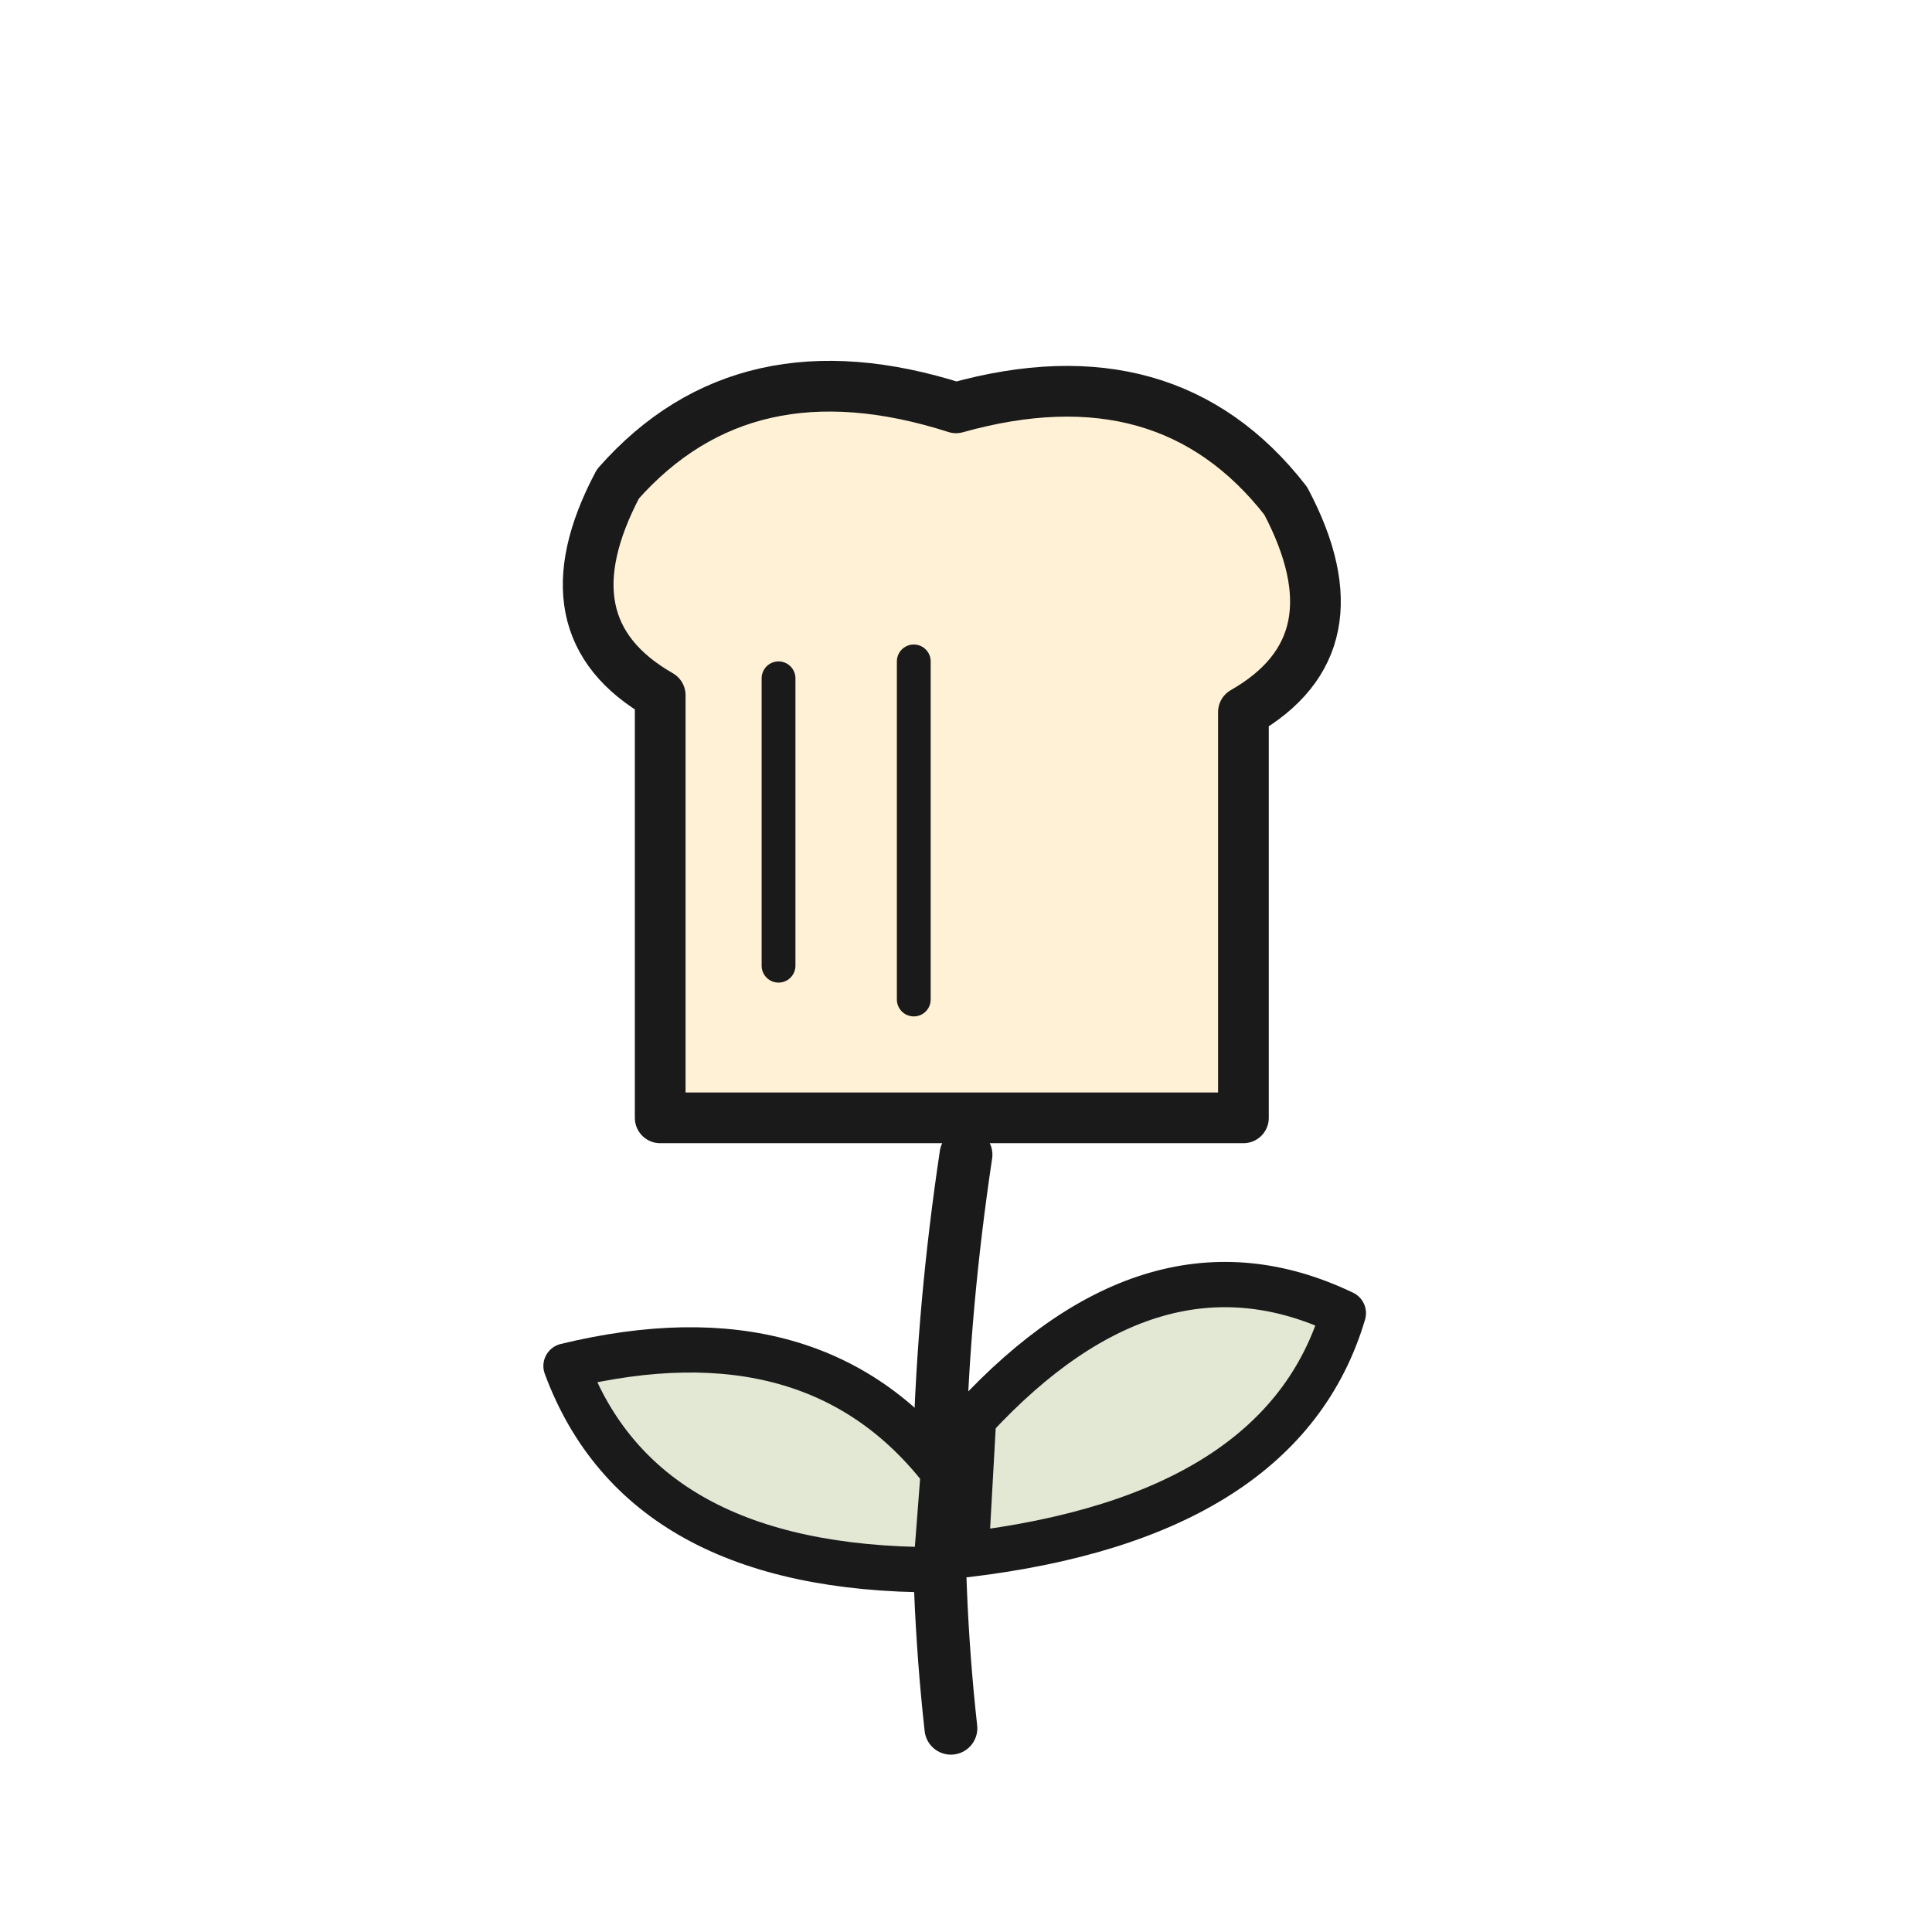
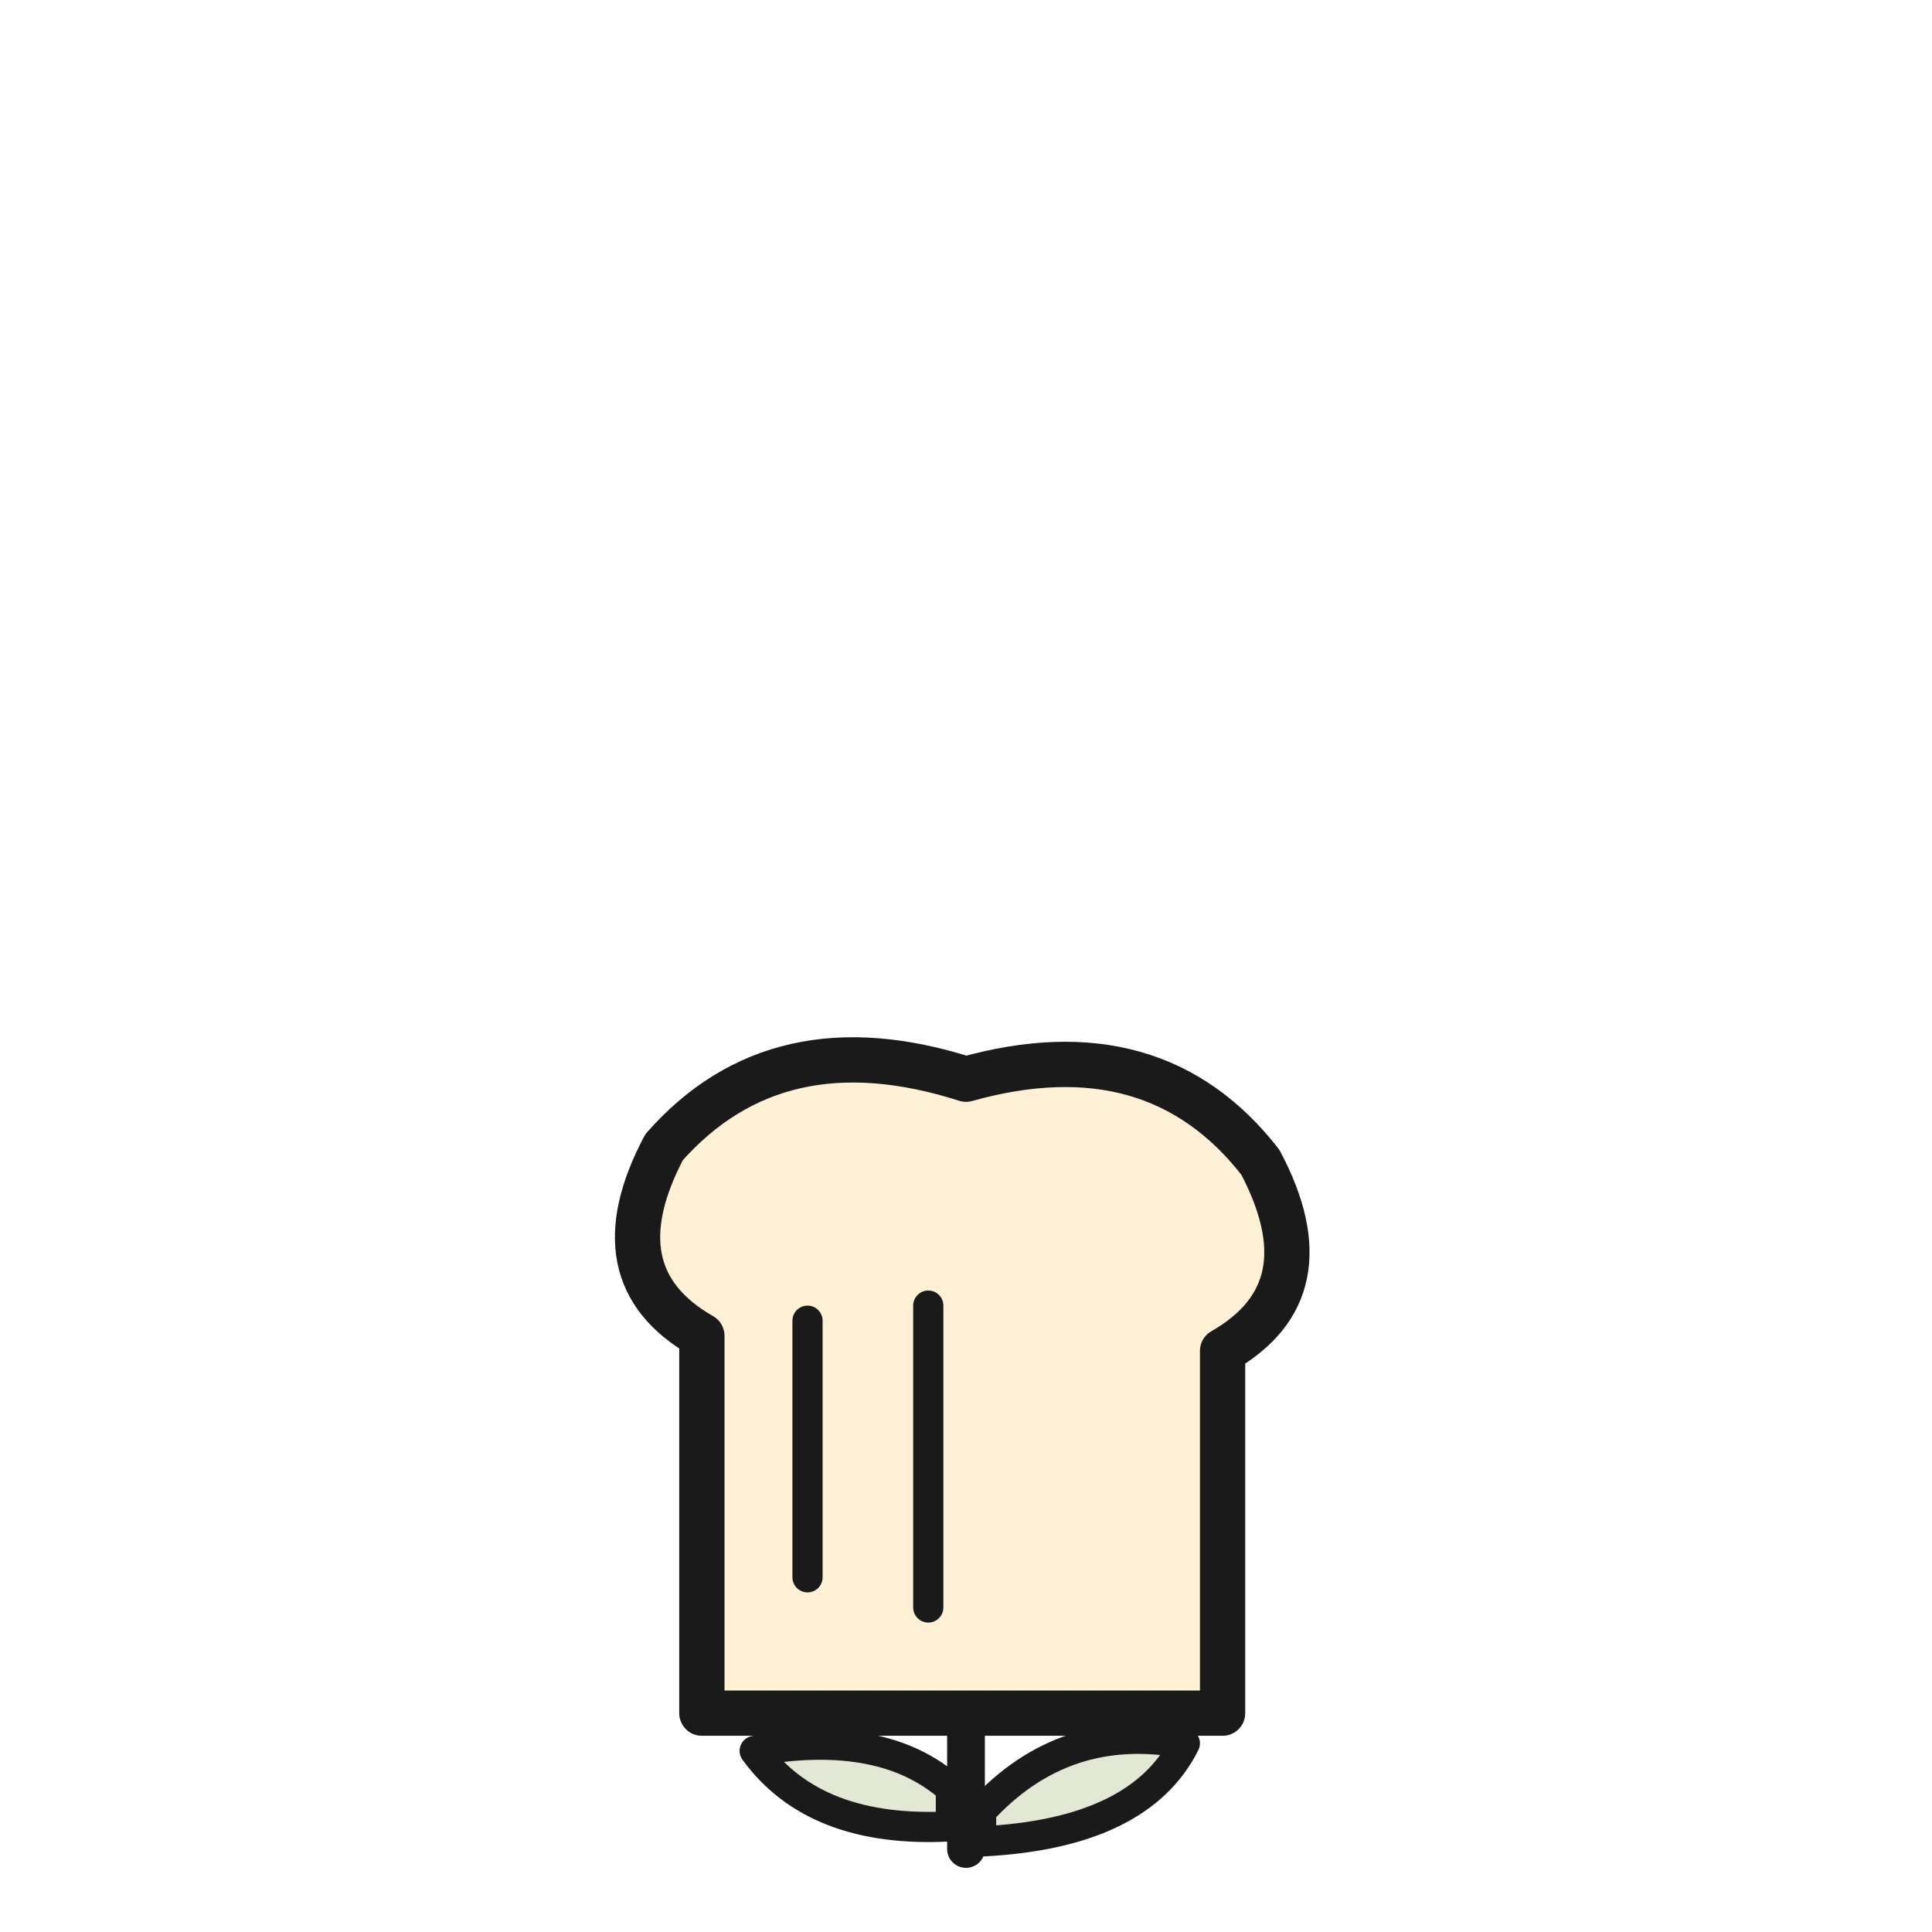
<svg xmlns="http://www.w3.org/2000/svg" width="256" height="256" viewBox="0 0 256 256">
-   <path d="M126 229 Q122 193 128 153" fill="none" stroke="#1a1a1a" stroke-width="7" stroke-linecap="round" stroke-linejoin="round" />
-   <path d="M124 208 Q85 208 75 181 Q108 173 125 195 Z" fill="#e2e8d4" stroke="#1a1a1a" stroke-width="6" stroke-linecap="round" stroke-linejoin="round" />
-   <path d="M129 188 Q153 162 178 174 Q170 201 128 206 Z" fill="#e2e8d4" stroke="#1a1a1a" stroke-width="6" stroke-linecap="round" stroke-linejoin="round" />
-   <g transform="translate(55 35) scale(1.12)">
+   <path d="M128 245 L128 228" fill="none" stroke="#1a1a1a" stroke-width="5" stroke-linecap="round" stroke-linejoin="round" />
+   <path d="M126 242 Q108 243 100 232 Q117 229 126 237 Z" fill="#e2e8d4" stroke="#1a1a1a" stroke-width="4" stroke-linecap="round" stroke-linejoin="round" />
+   <path d="M130 240 Q141 228 157 231 Q151 243 130 244 Z" fill="#e2e8d4" stroke="#1a1a1a" stroke-width="4" stroke-linecap="round" stroke-linejoin="round" />
+   <g transform="translate(64 126)">
    <path d="M29 101 L29 51 Q15 43 24 26 Q39 9 64 17 Q89 10 103 28 Q112 45 98 53 L98 101 Z" fill="#fff1d5" stroke="#1a1a1a" stroke-width="6" stroke-linecap="round" stroke-linejoin="round" />
    <path d="M43 49 L43 83 M59 47 L59 87" fill="none" stroke="#1a1a1a" stroke-width="4" stroke-linecap="round" stroke-linejoin="round" />
  </g>
</svg>
